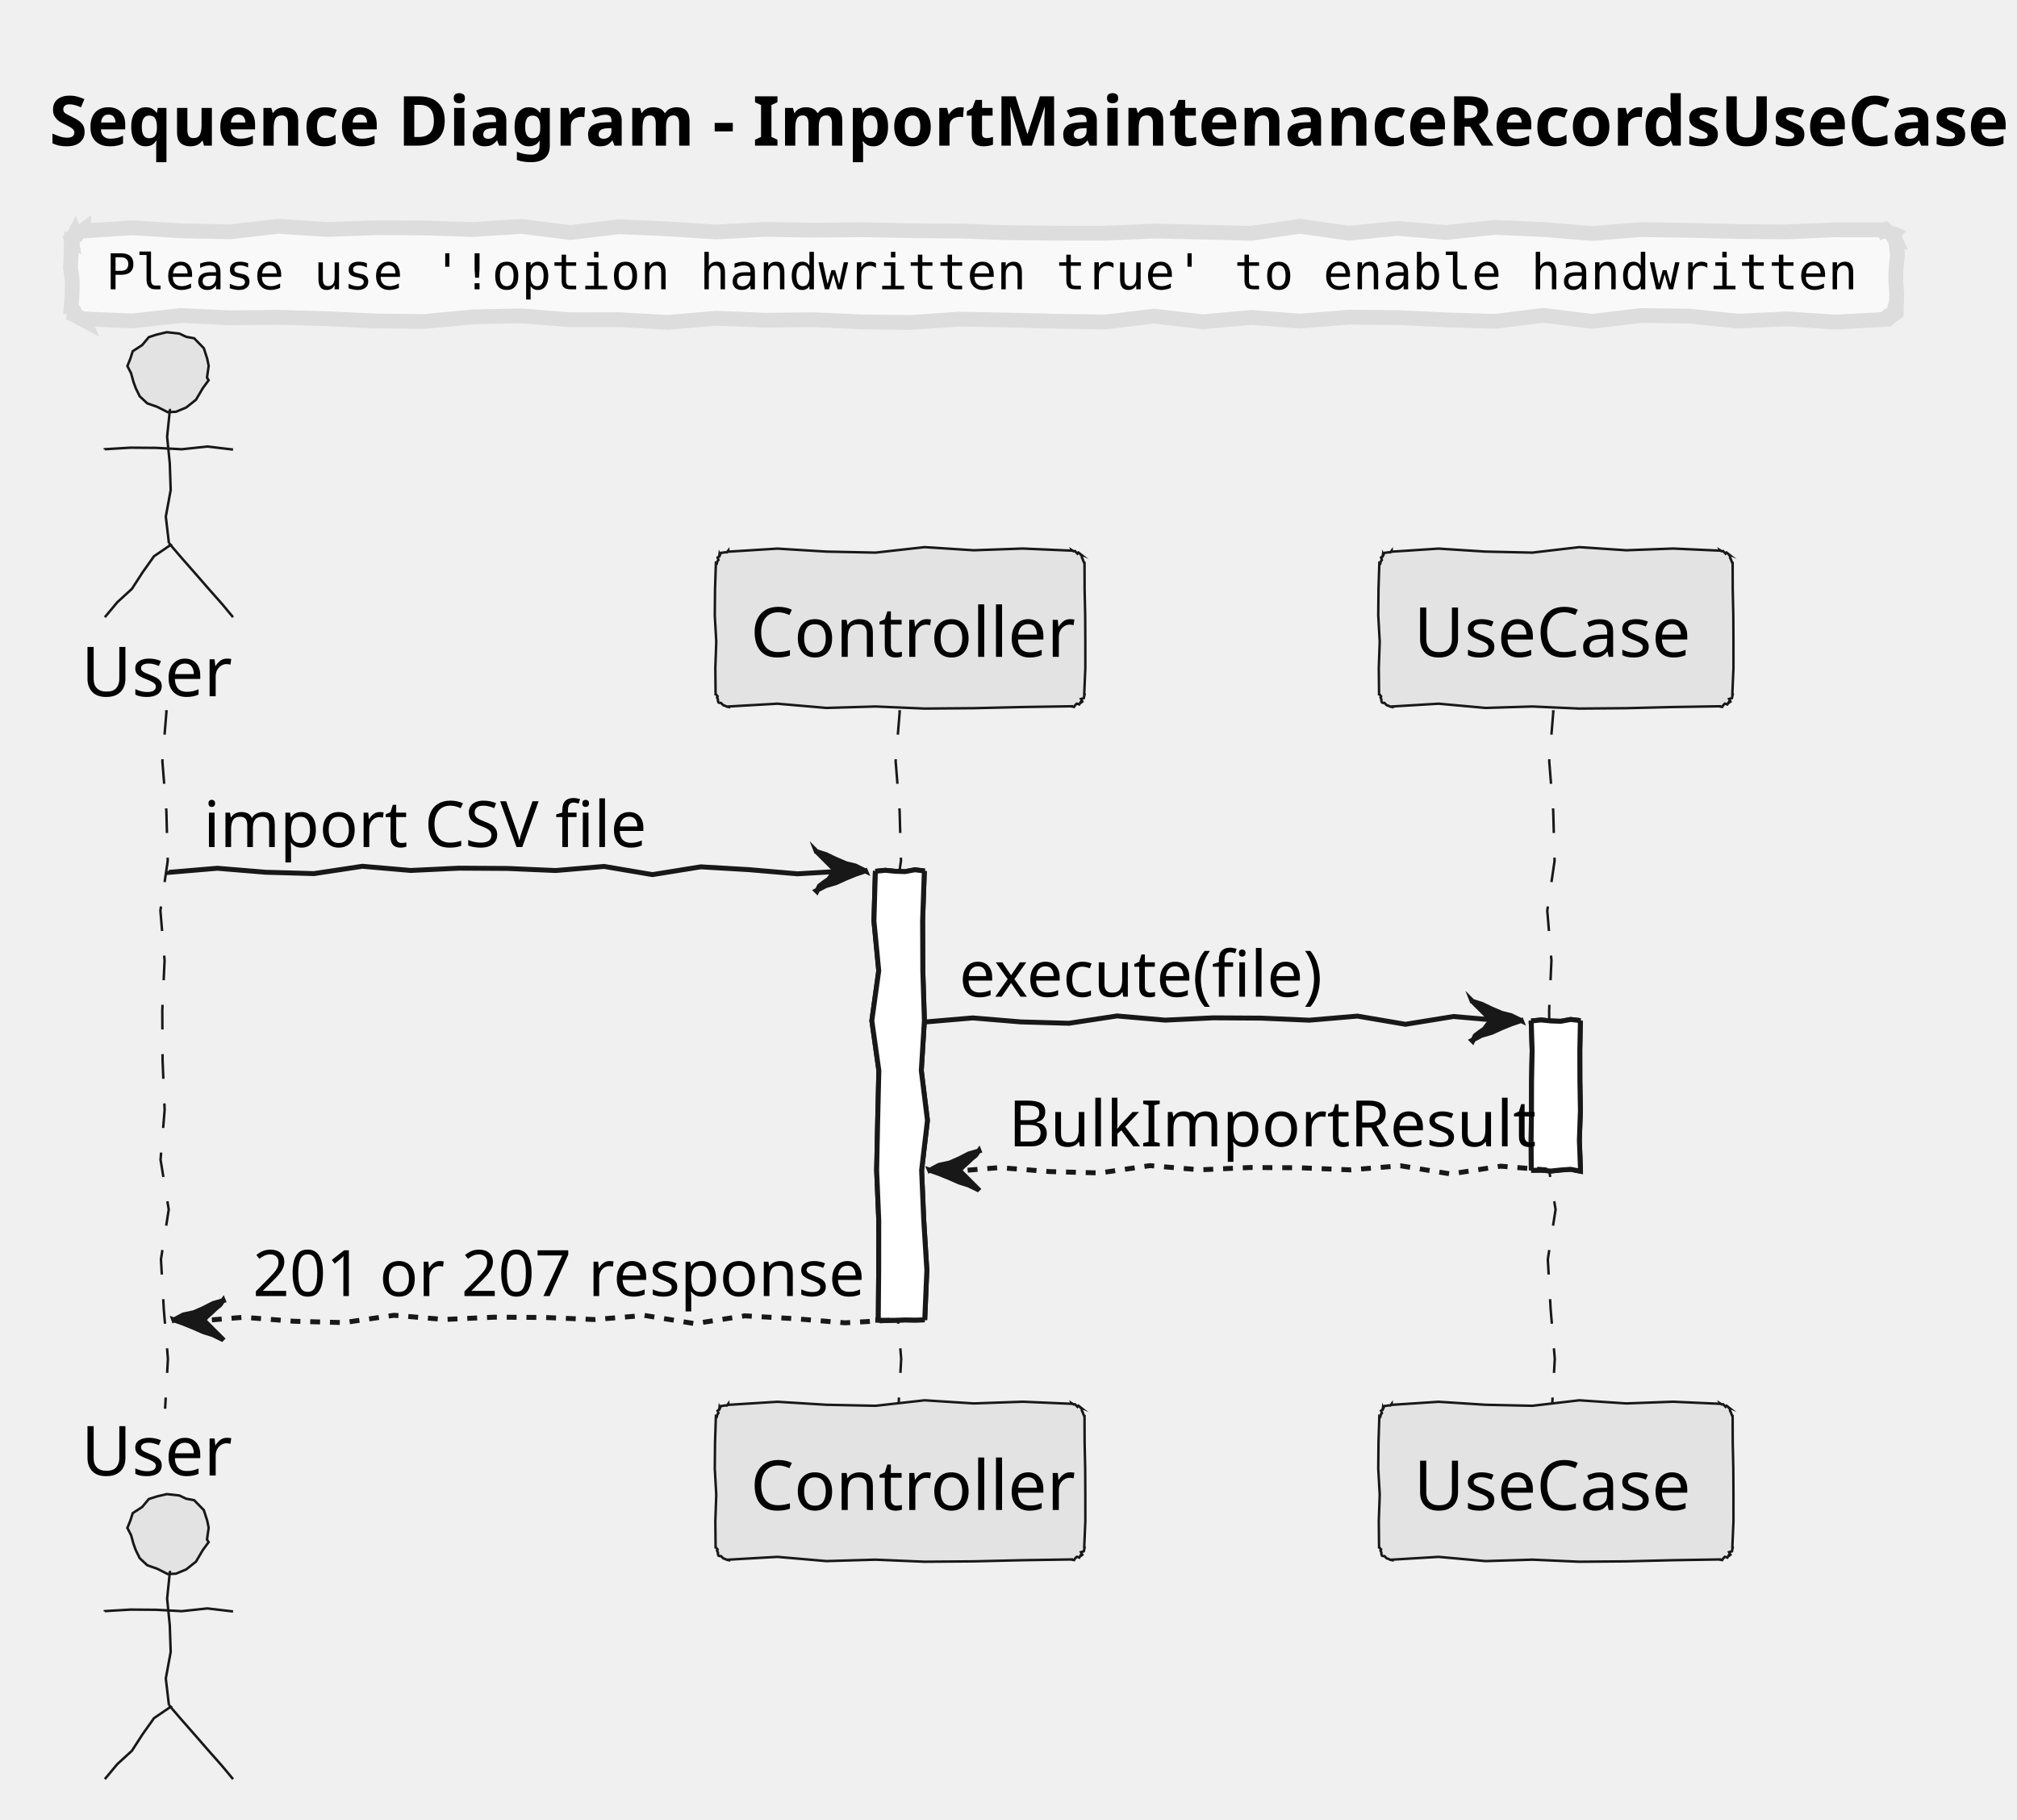
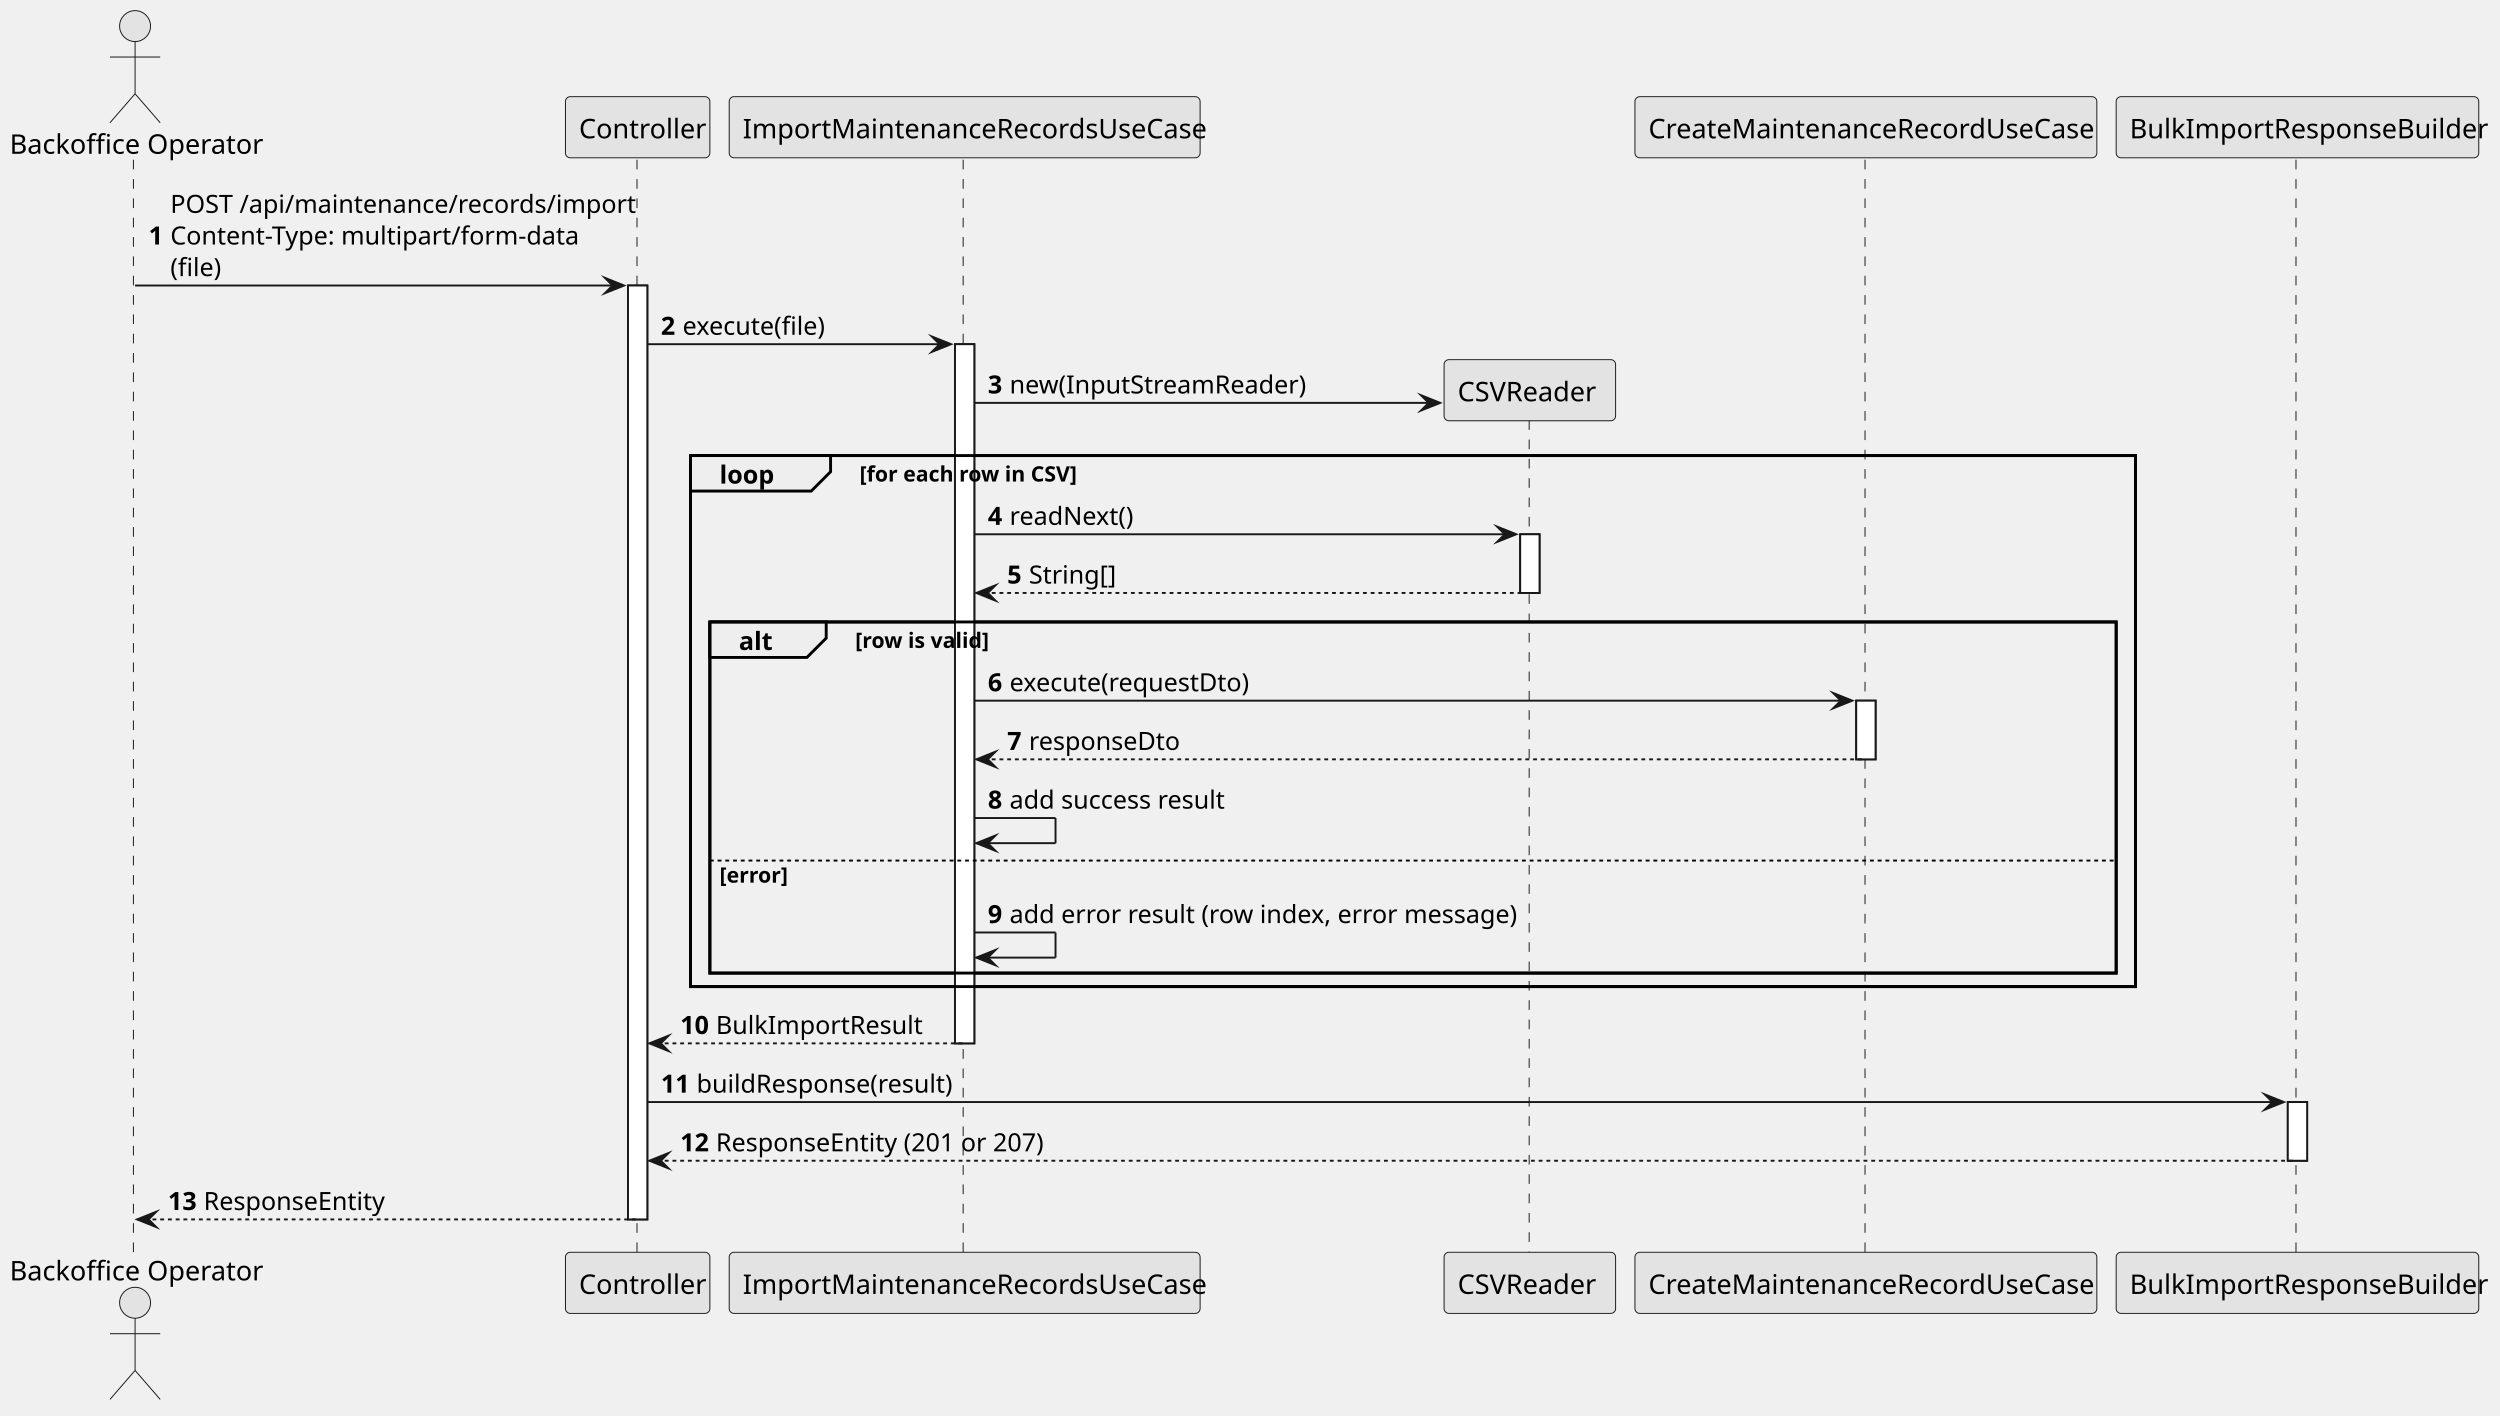
- <svg xmlns="http://www.w3.org/2000/svg" contentStyleType="text/css" data-diagram-type="SEQUENCE" height="369px" preserveAspectRatio="none" style="width:409px;height:369px;background:#FFFFFF;" version="1.1" viewBox="0 0 409 369" width="409px" zoomAndPan="magnify">
+ <svg xmlns="http://www.w3.org/2000/svg" contentStyleType="text/css" data-diagram-type="SEQUENCE" height="732px" preserveAspectRatio="none" style="width:1293px;height:732px;background:#FFFFFF;" version="1.1" viewBox="0 0 1293 732" width="1293px" zoomAndPan="magnify">
  <defs />
  <g>
-     <g class="title" data-source-line="7">
-       <text fill="#000000" font-family="FG Virgil" font-size="14" font-weight="700" lengthAdjust="spacing" textLength="382.013" x="10" y="29.533">Sequence Diagram - ImportMaintenanceRecordsUseCase</text>
-     </g>
-     <polygon fill="#F9F9F9" points="16.977,46.609,16.977,46.82,26.843,46.195,36.71,46.803,46.576,47.009,56.443,45.896,66.309,46.532,76.176,46.183,86.042,46.226,95.909,46.541,105.775,45.918,115.641,47.163,125.508,45.979,135.374,46.412,145.241,47.041,155.107,46.524,164.974,46.678,174.84,46.577,184.707,46.788,194.573,46.849,204.44,47.195,214.306,47.28,224.173,47.289,234.039,46.864,243.905,47.073,253.772,47.312,263.638,45.888,273.505,47.288,283.371,46.313,293.238,47.143,303.104,46.114,312.971,46.541,322.837,47.351,332.703,46.561,342.57,46.715,352.436,46.948,362.303,47.026,372.169,46.605,382.036,46.609,382.072,46.698,382.316,46.58,382.779,46.99,383.166,47.218,383.507,47.332,383.803,47.342,383.992,47.42,383.801,47.633,383.896,47.965,384.051,48.323,384.371,48.748,384.536,49.109,384.47,49.109,384.763,51.721,384.477,54.332,384.421,56.943,384.612,59.555,384.536,62.166,384.33,62.081,384.229,62.453,384.443,62.956,384.231,63.282,384.176,63.674,383.803,63.934,383.762,63.835,383.491,64.178,383.172,64.409,382.683,64.228,382.377,64.49,382.036,64.666,382.036,64.792,372.169,65.318,362.303,64.662,352.436,65.129,342.57,64.112,332.703,63.989,322.837,65.17,312.971,63.949,303.104,65.175,293.238,64.873,283.371,64.398,273.505,64.312,263.638,65.125,253.772,64.367,243.905,65.258,234.039,64.113,224.173,65.283,214.306,65.15,204.44,64.911,194.573,64.713,184.707,65.393,174.84,65.28,164.974,64.835,155.107,64.934,145.241,64.536,135.374,65.382,125.508,64.821,115.641,64.839,105.775,64.058,95.909,64.261,86.042,65.197,76.176,65.096,66.309,64.623,56.443,64.344,46.576,64.447,36.71,63.98,26.843,65.081,16.977,64.666,17.071,64.894,16.691,64.682,16.359,64.587,15.899,64.185,15.574,64.107,15.209,63.934,15.09,63.884,15.15,63.617,14.992,63.258,14.94,62.944,14.553,62.49,14.477,62.166,14.432,62.166,14.625,59.555,14.666,56.943,14.306,54.332,14.412,51.721,14.477,49.109,14.523,49.128,14.435,48.678,14.879,48.447,14.996,48.082,15.032,47.682,15.209,47.342,15.227,47.385,15.656,47.42,15.877,46.952,16.31,46.999,16.66,46.844,16.977,46.609" style="stroke:#DDDDDD;stroke-width:3;stroke-linejoin:miter;stroke-miterlimit:10;" />
-     <text fill="#000000" font-family="monospace" font-size="10" lengthAdjust="spacing" textLength="354.058" x="21.477" y="58.666">Please use '!option handwritten true' to enable handwritten</text>
-     <g>
-       <polygon fill="#FFFFFF" points="177.51,176.627,177.51,176.697,179.51,176.489,181.51,176.691,183.51,176.76,185.51,176.389,187.51,176.627,187.432,176.627,187.083,186.744,187.126,196.861,187.442,206.978,186.818,217.096,188.063,227.213,186.88,237.33,187.312,247.447,187.942,257.565,187.51,267.682,187.51,267.653,185.51,267.704,183.51,267.671,181.51,267.741,179.51,267.761,177.51,267.682,178.095,267.682,178.181,257.565,178.189,247.447,177.764,237.33,177.973,227.213,178.212,217.096,176.789,206.978,178.188,196.861,177.213,186.744,177.51,176.627" style="stroke:#181818;stroke-width:1;stroke-linejoin:miter;stroke-miterlimit:10;" />
-     </g>
-     <g>
-       <polygon fill="#FFFFFF" points="310.489,206.978,310.489,207.049,312.489,206.84,314.489,207.043,316.489,207.112,318.489,206.741,320.489,206.978,320.463,206.978,320.347,213.049,320.361,219.119,320.466,225.19,320.258,231.26,320.489,237.33,320.489,237.515,318.489,237.12,316.489,237.264,314.489,237.474,312.489,237.302,310.489,237.33,310.512,237.33,310.478,231.26,310.548,225.19,310.568,219.119,310.684,213.049,310.489,206.978" style="stroke:#181818;stroke-width:1;stroke-linejoin:miter;stroke-miterlimit:10;" />
-     </g>
-     <g class="participant-lifeline" data-entity-uid="part1" data-qualified-name="user" data-source-line="9" id="part1-lifeline">
-       <g>
-         <polygon fill="#000000" fill-opacity="0" points="30.256,144.275,30.256,144.345,31.856,144.137,33.456,144.34,35.056,144.409,36.656,144.038,38.256,144.275,38.179,144.275,37.83,154.376,37.873,164.476,38.188,174.577,37.565,184.677,38.81,194.778,37.626,204.878,38.059,214.978,38.688,225.079,38.171,235.179,38.325,245.28,38.224,255.38,38.435,265.481,38.495,275.581,38.256,285.682,38.256,285.877,36.656,285.905,35.056,285.908,33.456,285.767,31.856,285.836,30.256,285.682,30.959,285.682,29.535,275.581,30.935,265.481,29.96,255.38,30.79,245.28,29.761,235.179,30.188,225.079,30.998,214.978,30.208,204.878,30.362,194.778,30.595,184.677,30.673,174.577,30.252,164.476,30.544,154.376,30.256,144.275" />
-         <path d="M33.477,144.275 L33.757,144.275 L32.925,154.376 L33.735,164.476 L34.01,174.577 L32.526,184.677 L33.373,194.778 L32.908,204.878 L32.966,214.978 L33.386,225.079 L32.555,235.179 L34.215,245.28 L32.637,255.38 L33.213,265.481 L34.053,275.581 L33.477,285.682" fill="none" style="stroke:#181818;stroke-width:0.5;stroke-dasharray:5,5;" />
-       </g>
-     </g>
-     <g class="participant-lifeline" data-entity-uid="part2" data-qualified-name="ctrl" data-source-line="10" id="part2-lifeline">
-       <g>
-         <polygon fill="#000000" fill-opacity="0" points="178.51,144.275,178.51,144.345,180.11,144.137,181.71,144.34,183.31,144.409,184.91,144.038,186.51,144.275,186.432,144.275,186.083,154.376,186.126,164.476,186.442,174.577,185.818,184.677,187.063,194.778,185.88,204.878,186.312,214.978,186.942,225.079,186.424,235.179,186.578,245.28,186.478,255.38,186.688,265.481,186.749,275.581,186.51,285.682,186.51,285.877,184.91,285.905,183.31,285.908,181.71,285.767,180.11,285.836,178.51,285.682,179.212,285.682,177.789,275.581,179.188,265.481,178.213,255.38,179.044,245.28,178.015,235.179,178.441,225.079,179.251,214.978,178.461,204.878,178.615,194.778,178.848,184.677,178.926,174.577,178.506,164.476,178.797,154.376,178.51,144.275" />
-         <path d="M182.165,144.275 L182.445,144.275 L181.613,154.376 L182.423,164.476 L182.698,174.577 L181.214,184.677 L182.061,194.778 L181.596,204.878 L181.654,214.978 L182.074,225.079 L181.243,235.179 L182.903,245.28 L181.325,255.38 L181.901,265.481 L182.741,275.581 L182.165,285.682" fill="none" style="stroke:#181818;stroke-width:0.5;stroke-dasharray:5,5;" />
-       </g>
-     </g>
-     <g class="participant-lifeline" data-entity-uid="part3" data-qualified-name="uc" data-source-line="11" id="part3-lifeline">
-       <g>
-         <polygon fill="#000000" fill-opacity="0" points="311.489,144.275,311.489,144.345,313.089,144.137,314.689,144.34,316.289,144.409,317.889,144.038,319.489,144.275,319.411,144.275,319.062,154.376,319.105,164.476,319.421,174.577,318.797,184.677,320.042,194.778,318.858,204.878,319.291,214.978,319.921,225.079,319.403,235.179,319.557,245.28,319.457,255.38,319.667,265.481,319.728,275.581,319.489,285.682,319.489,285.877,317.889,285.905,316.289,285.908,314.689,285.767,313.089,285.836,311.489,285.682,312.191,285.682,310.768,275.581,312.167,265.481,311.192,255.38,312.023,245.28,310.994,235.179,311.42,225.079,312.23,214.978,311.44,204.878,311.594,194.778,311.827,184.677,311.905,174.577,311.485,164.476,311.776,154.376,311.489,144.275" />
-         <path d="M314.699,144.275 L314.979,144.275 L314.147,154.376 L314.957,164.476 L315.232,174.577 L313.748,184.677 L314.596,194.778 L314.131,204.878 L314.188,214.978 L314.608,225.079 L313.777,235.179 L315.437,245.28 L313.859,255.38 L314.435,265.481 L315.275,275.581 L314.699,285.682" fill="none" style="stroke:#181818;stroke-width:0.5;stroke-dasharray:5,5;" />
-       </g>
-     </g>
-     <g class="participant participant-head" data-entity-uid="part1" data-qualified-name="user" data-source-line="9" id="part1-head">
-       <text fill="#000000" font-family="FG Virgil" font-size="14" lengthAdjust="spacing" textLength="29.559" x="16.477" y="141.199">User</text>
-       <polygon fill="#E3E3E3" points="42.3,77.112,41.128,78.714,39.741,81.061,37.757,82.643,35.673,83.507,34.011,83.583,31.874,82.501,29.859,81.794,28.329,80.36,27.526,78.717,27.05,77.409,26.584,75.701,25.827,74.231,26.409,72.796,26.918,71.224,28.83,69.98,30.176,68.367,31.841,67.831,33.82,67.37,36.358,67.644,37.749,68.299,39.365,68.597,41.331,70.61,42.016,72.736,42.313,74.187,41.976,76.577" style="stroke:#181818;stroke-width:0.5;stroke-linejoin:miter;stroke-miterlimit:10;" />
-       <path d="M34.256,83.166 L34.443,83.166 L33.888,88.566 L34.428,93.966 L34.612,99.366 L33.622,104.766 L34.256,110.166 M21.256,91.166 L21.256,91.097 L26.456,90.787 L31.656,90.825 L36.856,91.105 L42.056,90.552 L47.256,91.166 M34.256,110.166 L34.628,110.488 L31.233,112.799 L28.924,116.051 L26.747,119.418 L23.799,122.116 L21.256,125.166 M34.256,110.166 L34.302,110.206 L36.835,113.147 L39.576,116.27 L42.217,119.305 L45.05,122.507 L47.256,125.166" fill="none" style="stroke:#181818;stroke-width:0.5;" />
-     </g>
-     <g class="participant participant-tail" data-entity-uid="part1" data-qualified-name="user" data-source-line="9" id="part1-tail">
-       <text fill="#000000" font-family="FG Virgil" font-size="14" lengthAdjust="spacing" textLength="29.559" x="16.477" y="299.215">User</text>
-       <polygon fill="#E3E3E3" points="42.3,312.737,41.128,314.339,39.741,316.686,37.757,318.268,35.673,319.132,34.011,319.208,31.874,318.126,29.859,317.419,28.329,315.985,27.526,314.342,27.05,313.034,26.584,311.326,25.827,309.856,26.409,308.421,26.918,306.849,28.83,305.605,30.176,303.992,31.841,303.456,33.82,302.995,36.358,303.269,37.749,303.925,39.365,304.222,41.331,306.235,42.016,308.361,42.313,309.812,41.976,312.202" style="stroke:#181818;stroke-width:0.5;stroke-linejoin:miter;stroke-miterlimit:10;" />
-       <path d="M34.256,318.791 L34.443,318.791 L33.888,324.191 L34.428,329.591 L34.612,334.991 L33.622,340.391 L34.256,345.791 M21.256,326.791 L21.256,326.722 L26.456,326.412 L31.656,326.45 L36.856,326.73 L42.056,326.176 L47.256,326.791 M34.256,345.791 L34.628,346.113 L31.233,348.424 L28.924,351.676 L26.747,355.043 L23.799,357.741 L21.256,360.791 M34.256,345.791 L34.302,345.831 L36.835,348.772 L39.576,351.895 L42.217,354.93 L45.05,358.132 L47.256,360.791" fill="none" style="stroke:#181818;stroke-width:0.5;" />
-     </g>
-     <g class="participant participant-head" data-entity-uid="part2" data-qualified-name="ctrl" data-source-line="10" id="part2-head">
-       <polygon fill="#E3E3E3" points="147.665,111.666,147.665,111.876,157.621,111.252,167.576,111.859,177.532,112.066,187.488,110.953,197.443,111.588,207.399,111.24,217.355,111.666,217.306,111.548,217.699,111.791,217.973,111.746,218.486,112.276,218.688,112.058,219.122,112.398,219.061,112.373,219.402,112.807,219.389,113.094,219.583,113.468,219.698,113.808,219.855,114.166,219.914,114.166,219.934,119.488,220.05,124.81,220.078,130.132,220.081,135.453,219.855,140.775,219.933,140.808,219.851,141.188,219.778,141.572,219.193,141.744,219.478,142.276,219.122,142.543,219.084,142.452,218.837,142.854,218.352,142.684,218.053,142.961,217.803,143.357,217.355,143.275,217.355,143.227,207.399,143.381,197.443,143.614,187.488,143.692,177.532,143.272,167.576,143.563,157.621,142.703,147.665,143.275,147.701,143.363,147.381,143.298,147.015,143.119,146.683,143.025,146.189,142.541,145.897,142.543,145.696,142.46,145.56,142.11,145.586,141.828,145.397,141.457,145.521,141.216,145.165,140.775,145.107,140.775,145.051,135.453,145.241,130.132,144.943,124.81,144.992,119.488,145.165,114.166,145.365,114.249,145.446,113.868,145.684,113.553,145.505,113.064,145.849,112.793,145.897,112.398,145.973,112.58,146.191,112.106,146.592,112.076,146.974,111.998,147.395,112.013,147.665,111.666" style="stroke:#181818;stroke-width:0.5;stroke-linejoin:miter;stroke-miterlimit:10;" />
-       <text fill="#000000" font-family="FG Virgil" font-size="14" lengthAdjust="spacing" textLength="60.69" x="152.165" y="133.199">Controller</text>
-     </g>
-     <g class="participant participant-tail" data-entity-uid="part2" data-qualified-name="ctrl" data-source-line="10" id="part2-tail">
-       <polygon fill="#E3E3E3" points="147.665,284.682,147.665,284.892,157.621,284.267,167.576,284.875,177.532,285.081,187.488,283.968,197.443,284.604,207.399,284.255,217.355,284.682,217.306,284.563,217.699,284.807,217.973,284.762,218.486,285.291,218.688,285.073,219.122,285.414,219.061,285.389,219.402,285.822,219.389,286.11,219.583,286.483,219.698,286.824,219.855,287.182,219.914,287.182,219.934,292.503,220.05,297.825,220.078,303.147,220.081,308.469,219.855,313.791,219.933,313.824,219.851,314.204,219.778,314.588,219.193,314.76,219.478,315.292,219.122,315.559,219.084,315.467,218.837,315.87,218.352,315.699,218.053,315.977,217.803,316.373,217.355,316.291,217.355,316.242,207.399,316.396,197.443,316.63,187.488,316.707,177.532,316.287,167.576,316.578,157.621,315.719,147.665,316.291,147.701,316.379,147.381,316.313,147.015,316.135,146.683,316.041,146.189,315.557,145.897,315.559,145.696,315.476,145.56,315.126,145.586,314.844,145.397,314.473,145.521,314.231,145.165,313.791,145.107,313.791,145.051,308.469,145.241,303.147,144.943,297.825,144.992,292.503,145.165,287.182,145.365,287.264,145.446,286.884,145.684,286.568,145.505,286.08,145.849,285.808,145.897,285.414,145.973,285.596,146.191,285.122,146.592,285.091,146.974,285.013,147.395,285.029,147.665,284.682" style="stroke:#181818;stroke-width:0.5;stroke-linejoin:miter;stroke-miterlimit:10;" />
-       <text fill="#000000" font-family="FG Virgil" font-size="14" lengthAdjust="spacing" textLength="60.69" x="152.165" y="306.215">Controller</text>
-     </g>
-     <g class="participant participant-head" data-entity-uid="part3" data-qualified-name="uc" data-source-line="11" id="part3-head">
-       <polygon fill="#E3E3E3" points="282.199,111.666,282.199,111.876,291.711,111.252,301.222,111.859,310.733,112.066,320.244,110.953,329.756,111.588,339.267,111.24,348.778,111.666,348.729,111.548,349.123,111.791,349.397,111.746,349.91,112.276,350.112,112.058,350.546,112.398,350.485,112.373,350.826,112.807,350.813,113.094,351.006,113.468,351.122,113.808,351.278,114.166,351.338,114.166,351.358,119.488,351.474,124.81,351.502,130.132,351.505,135.453,351.278,140.775,351.357,140.808,351.275,141.188,351.202,141.572,350.617,141.744,350.901,142.276,350.546,142.543,350.508,142.452,350.261,142.854,349.776,142.684,349.477,142.961,349.226,143.357,348.778,143.275,348.778,143.227,339.267,143.381,329.756,143.614,320.244,143.692,310.733,143.272,301.222,143.563,291.711,142.703,282.199,143.275,282.236,143.363,281.916,143.298,281.549,143.119,281.217,143.025,280.723,142.541,280.432,142.543,280.231,142.46,280.094,142.11,280.12,141.828,279.932,141.457,280.055,141.216,279.699,140.775,279.641,140.775,279.585,135.453,279.775,130.132,279.477,124.81,279.526,119.488,279.699,114.166,279.899,114.249,279.98,113.868,280.218,113.553,280.039,113.064,280.383,112.793,280.432,112.398,280.507,112.58,280.725,112.106,281.126,112.076,281.508,111.998,281.929,112.013,282.199,111.666" style="stroke:#181818;stroke-width:0.5;stroke-linejoin:miter;stroke-miterlimit:10;" />
-       <text fill="#000000" font-family="FG Virgil" font-size="14" lengthAdjust="spacing" textLength="57.579" x="286.699" y="133.199">UseCase</text>
-     </g>
-     <g class="participant participant-tail" data-entity-uid="part3" data-qualified-name="uc" data-source-line="11" id="part3-tail">
-       <polygon fill="#E3E3E3" points="282.199,284.682,282.199,284.892,291.711,284.267,301.222,284.875,310.733,285.081,320.244,283.968,329.756,284.604,339.267,284.255,348.778,284.682,348.729,284.563,349.123,284.807,349.397,284.762,349.91,285.291,350.112,285.073,350.546,285.414,350.485,285.389,350.826,285.822,350.813,286.11,351.006,286.483,351.122,286.824,351.278,287.182,351.338,287.182,351.358,292.503,351.474,297.825,351.502,303.147,351.505,308.469,351.278,313.791,351.357,313.824,351.275,314.204,351.202,314.588,350.617,314.76,350.901,315.292,350.546,315.559,350.508,315.467,350.261,315.87,349.776,315.699,349.477,315.977,349.226,316.373,348.778,316.291,348.778,316.242,339.267,316.396,329.756,316.63,320.244,316.707,310.733,316.287,301.222,316.578,291.711,315.719,282.199,316.291,282.236,316.379,281.916,316.313,281.549,316.135,281.217,316.041,280.723,315.557,280.432,315.559,280.231,315.476,280.094,315.126,280.12,314.844,279.932,314.473,280.055,314.231,279.699,313.791,279.641,313.791,279.585,308.469,279.775,303.147,279.477,297.825,279.526,292.503,279.699,287.182,279.899,287.264,279.98,286.884,280.218,286.568,280.039,286.08,280.383,285.808,280.432,285.414,280.507,285.596,280.725,285.122,281.126,285.091,281.508,285.013,281.929,285.029,282.199,284.682" style="stroke:#181818;stroke-width:0.5;stroke-linejoin:miter;stroke-miterlimit:10;" />
-       <text fill="#000000" font-family="FG Virgil" font-size="14" lengthAdjust="spacing" textLength="57.579" x="286.699" y="306.215">UseCase</text>
-     </g>
-     <g>
-       <polygon fill="#FFFFFF" points="177.51,176.627,177.51,176.697,179.51,176.489,181.51,176.691,183.51,176.76,185.51,176.389,187.51,176.627,187.432,176.627,187.083,186.744,187.126,196.861,187.442,206.978,186.818,217.096,188.063,227.213,186.88,237.33,187.312,247.447,187.942,257.565,187.51,267.682,187.51,267.653,185.51,267.704,183.51,267.671,181.51,267.741,179.51,267.761,177.51,267.682,178.095,267.682,178.181,257.565,178.189,247.447,177.764,237.33,177.973,227.213,178.212,217.096,176.789,206.978,178.188,196.861,177.213,186.744,177.51,176.627" style="stroke:#181818;stroke-width:1;stroke-linejoin:miter;stroke-miterlimit:10;" />
-     </g>
-     <g>
-       <polygon fill="#FFFFFF" points="310.489,206.978,310.489,207.049,312.489,206.84,314.489,207.043,316.489,207.112,318.489,206.741,320.489,206.978,320.463,206.978,320.347,213.049,320.361,219.119,320.466,225.19,320.258,231.26,320.489,237.33,320.489,237.515,318.489,237.12,316.489,237.264,314.489,237.474,312.489,237.302,310.489,237.33,310.512,237.33,310.478,231.26,310.548,225.19,310.568,219.119,310.684,213.049,310.489,206.978" style="stroke:#181818;stroke-width:1;stroke-linejoin:miter;stroke-miterlimit:10;" />
+     <g>
+       <rect fill="#FFFFFF" height="483.016" style="stroke:#181818;stroke-width:1;" width="10" x="324.799" y="147.664" />
+     </g>
+     <g>
+       <rect fill="#FFFFFF" height="361.609" style="stroke:#181818;stroke-width:1;" width="10" x="493.919" y="178.016" />
+     </g>
+     <g>
+       <rect fill="#FFFFFF" height="30.352" style="stroke:#181818;stroke-width:1;" width="10" x="786.238" y="276.328" />
+     </g>
+     <g>
+       <rect fill="#FFFFFF" height="30.352" style="stroke:#181818;stroke-width:1;" width="10" x="960.037" y="362.383" />
+     </g>
+     <g>
+       <rect fill="#FFFFFF" height="30.352" style="stroke:#181818;stroke-width:1;" width="10" x="1183.25" y="569.977" />
+     </g>
+     <rect fill="none" height="274.648" style="stroke:#000000;stroke-width:1.5;" width="747.341" x="357.144" y="235.625" />
+     <rect fill="none" height="181.594" style="stroke:#000000;stroke-width:1.5;" width="727.341" x="367.144" y="321.68" />
+     <g class="participant-lifeline" data-entity-uid="part1" data-qualified-name="Actor" data-source-line="6" id="part1-lifeline">
+       <g>
+         <rect fill="#000000" fill-opacity="0" height="566.07" width="8" x="65.862" y="82.609" />
+         <line style="stroke:#181818;stroke-width:0.5;stroke-dasharray:5,5;" x1="69" x2="69" y1="82.609" y2="648.68" />
+       </g>
+     </g>
+     <g class="participant-lifeline" data-entity-uid="part2" data-qualified-name="Ctrl" data-source-line="7" id="part2-lifeline">
+       <g>
+         <rect fill="#000000" fill-opacity="0" height="566.07" width="8" x="325.799" y="82.609" />
+         <line style="stroke:#181818;stroke-width:0.5;stroke-dasharray:5,5;" x1="329.454" x2="329.454" y1="82.609" y2="648.68" />
+       </g>
+     </g>
+     <g class="participant-lifeline" data-entity-uid="part3" data-qualified-name="UC" data-source-line="8" id="part3-lifeline">
+       <g>
+         <rect fill="#000000" fill-opacity="0" height="566.07" width="8" x="494.919" y="82.609" />
+         <line style="stroke:#181818;stroke-width:0.5;stroke-dasharray:5,5;" x1="498.144" x2="498.144" y1="82.609" y2="648.68" />
+       </g>
+     </g>
+     <g class="participant-lifeline" data-entity-uid="part4" data-qualified-name="Reader" data-source-line="9" id="part4-lifeline">
+       <g>
+         <rect fill="#000000" fill-opacity="0" height="431.359" width="8" x="787.238" y="217.32" />
+         <line style="stroke:#181818;stroke-width:0.5;stroke-dasharray:5,5;" x1="790.886" x2="790.886" y1="217.32" y2="648.68" />
+       </g>
+     </g>
+     <g class="participant-lifeline" data-entity-uid="part5" data-qualified-name="InnerUC" data-source-line="10" id="part5-lifeline">
+       <g>
+         <rect fill="#000000" fill-opacity="0" height="566.07" width="8" x="961.037" y="82.609" />
+         <line style="stroke:#181818;stroke-width:0.5;stroke-dasharray:5,5;" x1="964.589" x2="964.589" y1="82.609" y2="648.68" />
+       </g>
+     </g>
+     <g class="participant-lifeline" data-entity-uid="part6" data-qualified-name="Builder" data-source-line="11" id="part6-lifeline">
+       <g>
+         <rect fill="#000000" fill-opacity="0" height="566.07" width="8" x="1184.25" y="82.609" />
+         <line style="stroke:#181818;stroke-width:0.5;stroke-dasharray:5,5;" x1="1187.485" x2="1187.485" y1="82.609" y2="648.68" />
+       </g>
+     </g>
+     <g class="participant participant-head" data-entity-uid="part1" data-qualified-name="Actor" data-source-line="6" id="part1-head">
+       <text fill="#000000" font-family="sans-serif" font-size="14" lengthAdjust="spacing" textLength="123.724" x="5" y="79.533">Backoffice Operator</text>
+       <ellipse cx="69.862" cy="13.5" fill="#E3E3E3" rx="8" ry="8" style="stroke:#181818;stroke-width:0.5;" />
+       <path d="M69.862,21.5 L69.862,48.5 M56.862,29.5 L82.862,29.5 M69.862,48.5 L56.862,63.5 M69.862,48.5 L82.862,63.5" fill="none" style="stroke:#181818;stroke-width:0.5;" />
+     </g>
+     <g class="participant participant-tail" data-entity-uid="part1" data-qualified-name="Actor" data-source-line="6" id="part1-tail">
+       <text fill="#000000" font-family="sans-serif" font-size="14" lengthAdjust="spacing" textLength="123.724" x="5" y="662.213">Backoffice Operator</text>
+       <ellipse cx="69.862" cy="673.789" fill="#E3E3E3" rx="8" ry="8" style="stroke:#181818;stroke-width:0.5;" />
+       <path d="M69.862,681.789 L69.862,708.789 M56.862,689.789 L82.862,689.789 M69.862,708.789 L56.862,723.789 M69.862,708.789 L82.862,723.789" fill="none" style="stroke:#181818;stroke-width:0.5;" />
+     </g>
+     <g class="participant participant-head" data-entity-uid="part2" data-qualified-name="Ctrl" data-source-line="7" id="part2-head">
+       <rect fill="#E3E3E3" height="31.609" rx="2.5" ry="2.5" style="stroke:#181818;stroke-width:0.5;" width="74.689" x="292.454" y="50" />
+       <text fill="#000000" font-family="sans-serif" font-size="14" lengthAdjust="spacing" textLength="60.69" x="299.454" y="71.533">Controller</text>
+     </g>
+     <g class="participant participant-tail" data-entity-uid="part2" data-qualified-name="Ctrl" data-source-line="7" id="part2-tail">
+       <rect fill="#E3E3E3" height="31.609" rx="2.5" ry="2.5" style="stroke:#181818;stroke-width:0.5;" width="74.689" x="292.454" y="647.68" />
+       <text fill="#000000" font-family="sans-serif" font-size="14" lengthAdjust="spacing" textLength="60.69" x="299.454" y="669.213">Controller</text>
+     </g>
+     <g class="participant participant-head" data-entity-uid="part3" data-qualified-name="UC" data-source-line="8" id="part3-head">
+       <rect fill="#E3E3E3" height="31.609" rx="2.5" ry="2.5" style="stroke:#181818;stroke-width:0.5;" width="243.551" x="377.144" y="50" />
+       <text fill="#000000" font-family="sans-serif" font-size="14" lengthAdjust="spacing" textLength="229.551" x="384.144" y="71.533">ImportMaintenanceRecordsUseCase</text>
+     </g>
+     <g class="participant participant-tail" data-entity-uid="part3" data-qualified-name="UC" data-source-line="8" id="part3-tail">
+       <rect fill="#E3E3E3" height="31.609" rx="2.5" ry="2.5" style="stroke:#181818;stroke-width:0.5;" width="243.551" x="377.144" y="647.68" />
+       <text fill="#000000" font-family="sans-serif" font-size="14" lengthAdjust="spacing" textLength="229.551" x="384.144" y="669.213">ImportMaintenanceRecordsUseCase</text>
+     </g>
+     <g class="participant participant-tail" data-entity-uid="part4" data-qualified-name="Reader" data-source-line="9" id="part4-tail">
+       <rect fill="#E3E3E3" height="31.609" rx="2.5" ry="2.5" style="stroke:#181818;stroke-width:0.5;" width="88.703" x="746.886" y="647.68" />
+       <text fill="#000000" font-family="sans-serif" font-size="14" lengthAdjust="spacing" textLength="74.703" x="753.886" y="669.213">CSVReader</text>
+     </g>
+     <g class="participant participant-head" data-entity-uid="part5" data-qualified-name="InnerUC" data-source-line="10" id="part5-head">
+       <rect fill="#E3E3E3" height="31.609" rx="2.5" ry="2.5" style="stroke:#181818;stroke-width:0.5;" width="238.895" x="845.589" y="50" />
+       <text fill="#000000" font-family="sans-serif" font-size="14" lengthAdjust="spacing" textLength="224.895" x="852.589" y="71.533">CreateMaintenanceRecordUseCase</text>
+     </g>
+     <g class="participant participant-tail" data-entity-uid="part5" data-qualified-name="InnerUC" data-source-line="10" id="part5-tail">
+       <rect fill="#E3E3E3" height="31.609" rx="2.5" ry="2.5" style="stroke:#181818;stroke-width:0.5;" width="238.895" x="845.589" y="647.68" />
+       <text fill="#000000" font-family="sans-serif" font-size="14" lengthAdjust="spacing" textLength="224.895" x="852.589" y="669.213">CreateMaintenanceRecordUseCase</text>
+     </g>
+     <g class="participant participant-head" data-entity-uid="part6" data-qualified-name="Builder" data-source-line="11" id="part6-head">
+       <rect fill="#E3E3E3" height="31.609" rx="2.5" ry="2.5" style="stroke:#181818;stroke-width:0.5;" width="187.53" x="1094.485" y="50" />
+       <text fill="#000000" font-family="sans-serif" font-size="14" lengthAdjust="spacing" textLength="173.53" x="1101.485" y="71.533">BulkImportResponseBuilder</text>
+     </g>
+     <g class="participant participant-tail" data-entity-uid="part6" data-qualified-name="Builder" data-source-line="11" id="part6-tail">
+       <rect fill="#E3E3E3" height="31.609" rx="2.5" ry="2.5" style="stroke:#181818;stroke-width:0.5;" width="187.53" x="1094.485" y="647.68" />
+       <text fill="#000000" font-family="sans-serif" font-size="14" lengthAdjust="spacing" textLength="173.53" x="1101.485" y="669.213">BulkImportResponseBuilder</text>
+     </g>
+     <g>
+       <rect fill="#FFFFFF" height="483.016" style="stroke:#181818;stroke-width:1;" width="10" x="324.799" y="147.664" />
+     </g>
+     <g>
+       <rect fill="#FFFFFF" height="361.609" style="stroke:#181818;stroke-width:1;" width="10" x="493.919" y="178.016" />
+     </g>
+     <g>
+       <rect fill="#FFFFFF" height="30.352" style="stroke:#181818;stroke-width:1;" width="10" x="786.238" y="276.328" />
+     </g>
+     <g>
+       <rect fill="#FFFFFF" height="30.352" style="stroke:#181818;stroke-width:1;" width="10" x="960.037" y="362.383" />
+     </g>
+     <g>
+       <rect fill="#FFFFFF" height="30.352" style="stroke:#181818;stroke-width:1;" width="10" x="1183.25" y="569.977" />
    </g>
    <g class="message" data-entity-1="part1" data-entity-2="part2" data-source-line="13" id="msg1">
-       <polygon fill="#181818" points="165.51,172.627,165.536,172.692,167.458,173.299,169.534,174.287,171.559,175.151,173.421,175.606,175.51,176.627,175.5,176.603,173.457,177.295,171.462,178.108,169.501,179.006,167.424,179.613,165.51,180.627,165.64,180.757,166.161,179.678,167.063,178.98,168.012,178.329,168.69,177.407,169.51,176.627,169.526,176.643,168.702,175.819,167.952,175.069,167.166,174.283,166.448,173.565,165.51,172.627" style="stroke:#181818;stroke-width:1;stroke-linejoin:miter;stroke-miterlimit:10;" />
-       <path d="M34.256,176.627 L34.256,176.907 L44.06,176.075 L53.864,176.885 L63.668,177.16 L73.472,175.676 L83.275,176.523 L93.079,176.058 L102.883,176.116 L112.687,176.536 L122.491,175.705 L132.294,177.365 L142.098,175.787 L151.902,176.363 L161.706,177.203 L171.51,176.627" fill="none" style="stroke:#181818;stroke-width:1;" />
-       <text fill="#000000" font-family="FG Virgil" font-size="13" lengthAdjust="spacing" textLength="86.69" x="41.256" y="171.77">import CSV file</text>
-     </g>
-     <g class="message" data-entity-1="part2" data-entity-2="part3" data-source-line="15" id="msg2">
-       <polygon fill="#181818" points="298.489,202.978,298.515,203.044,300.438,203.65,302.513,204.638,304.538,205.502,306.401,205.958,308.489,206.978,308.479,206.954,306.436,207.647,304.441,208.46,302.48,209.357,300.403,209.964,298.489,210.978,298.619,211.109,299.14,210.03,300.042,209.332,300.991,208.68,301.669,207.758,302.489,206.978,302.505,206.995,301.681,206.171,300.931,205.421,300.145,204.635,299.427,203.917,298.489,202.978" style="stroke:#181818;stroke-width:1;stroke-linejoin:miter;stroke-miterlimit:10;" />
-       <path d="M187.51,206.978 L187.51,207.259 L197.258,206.426 L207.006,207.236 L216.755,207.511 L226.503,206.027 L236.251,206.875 L245.999,206.41 L255.748,206.467 L265.496,206.888 L275.244,206.057 L284.992,207.717 L294.74,206.138 L304.489,206.978" fill="none" style="stroke:#181818;stroke-width:1;" />
-       <text fill="#000000" font-family="FG Virgil" font-size="13" lengthAdjust="spacing" textLength="70.808" x="194.51" y="202.122">execute(file)</text>
-     </g>
-     <g class="message" data-entity-1="part3" data-entity-2="part2" data-source-line="17" id="msg3">
-       <polygon fill="#181818" points="198.51,233.33,198.536,233.395,196.458,234.002,194.534,234.99,192.559,235.854,190.421,236.309,188.51,237.33,188.5,237.306,190.457,237.998,192.462,238.811,194.501,239.709,196.424,240.316,198.51,241.33,198.64,241.461,197.561,240.381,196.863,239.684,196.212,239.032,195.29,238.11,194.51,237.33,194.526,237.346,195.302,236.523,196.152,235.772,196.966,234.986,197.848,234.268,198.51,233.33" style="stroke:#181818;stroke-width:1;stroke-linejoin:miter;stroke-miterlimit:10;" />
-       <path d="M192.51,237.33 L192.51,237.61 L202.675,236.778 L212.84,237.588 L223.005,237.863 L233.169,236.379 L243.334,237.226 L253.499,236.761 L263.664,236.819 L273.829,237.239 L283.994,236.408 L294.159,238.068 L304.324,236.49 L314.489,237.33" fill="none" style="stroke:#181818;stroke-width:1;stroke-dasharray:2,2;" />
-       <text fill="#000000" font-family="FG Virgil" font-size="13" lengthAdjust="spacing" textLength="98.979" x="204.51" y="232.474">BulkImportResult</text>
-     </g>
-     <g class="message" data-entity-1="part2" data-entity-2="part1" data-source-line="19" id="msg4">
-       <polygon fill="#181818" points="45.256,263.682,45.282,263.747,43.205,264.353,41.28,265.341,39.306,266.205,37.168,266.661,35.256,267.682,35.247,267.658,37.203,268.35,39.209,269.163,41.248,270.06,43.171,270.668,45.256,271.682,45.387,271.812,44.308,270.733,43.61,270.035,42.958,269.384,42.036,268.461,41.256,267.682,41.272,267.698,42.049,266.874,42.898,266.124,43.713,265.338,44.594,264.62,45.256,263.682" style="stroke:#181818;stroke-width:1;stroke-linejoin:miter;stroke-miterlimit:10;" />
-       <path d="M39.256,267.682 L39.256,267.962 L49.417,267.129 L59.578,267.939 L69.739,268.214 L79.9,266.73 L90.061,267.578 L100.222,267.113 L110.383,267.17 L120.544,267.591 L130.705,266.76 L140.866,268.42 L151.027,266.841 L161.188,267.418 L171.349,268.258 L181.51,267.682" fill="none" style="stroke:#181818;stroke-width:1;stroke-dasharray:2,2;" />
-       <text fill="#000000" font-family="FG Virgil" font-size="13" lengthAdjust="spacing" textLength="119.253" x="51.256" y="262.825">201 or 207 response</text>
+       <polygon fill="#181818" points="312.799,143.664,322.799,147.664,312.799,151.664,316.799,147.664" style="stroke:#181818;stroke-width:1;stroke-linejoin:miter;stroke-miterlimit:10;" />
+       <line style="stroke:#181818;stroke-width:1;" x1="69.862" x2="318.799" y1="147.664" y2="147.664" />
+       <text fill="#000000" font-family="sans-serif" font-size="13" font-weight="700" lengthAdjust="spacing" textLength="7.23" x="76.862" y="126.456">1</text>
+       <text fill="#000000" font-family="sans-serif" font-size="13" lengthAdjust="spacing" textLength="224.707" x="88.092" y="110.105">POST /api/maintenance/records/import</text>
+       <text fill="#000000" font-family="sans-serif" font-size="13" lengthAdjust="spacing" textLength="195.076" x="88.092" y="126.456">Content-Type: multipart/form-data</text>
+       <text fill="#000000" font-family="sans-serif" font-size="13" lengthAdjust="spacing" textLength="25.276" x="88.092" y="142.808">(file)</text>
+     </g>
+     <g class="message" data-entity-1="part2" data-entity-2="part3" data-source-line="16" id="msg2">
+       <polygon fill="#181818" points="481.919,174.016,491.919,178.016,481.919,182.016,485.919,178.016" style="stroke:#181818;stroke-width:1;stroke-linejoin:miter;stroke-miterlimit:10;" />
+       <line style="stroke:#181818;stroke-width:1;" x1="334.799" x2="487.919" y1="178.016" y2="178.016" />
+       <text fill="#000000" font-family="sans-serif" font-size="13" font-weight="700" lengthAdjust="spacing" textLength="7.23" x="341.799" y="173.159">2</text>
+       <text fill="#000000" font-family="sans-serif" font-size="13" lengthAdjust="spacing" textLength="70.808" x="353.029" y="173.159">execute(file)</text>
+     </g>
+     <g class="message" data-entity-1="part3" data-entity-2="part4" data-source-line="19" id="msg3">
+       <polygon fill="#181818" points="734.886,204.367,744.886,208.367,734.886,212.367,738.886,208.367" style="stroke:#181818;stroke-width:1;stroke-linejoin:miter;stroke-miterlimit:10;" />
+       <line style="stroke:#181818;stroke-width:1;" x1="503.919" x2="740.886" y1="208.367" y2="208.367" />
+       <text fill="#000000" font-family="sans-serif" font-size="13" font-weight="700" lengthAdjust="spacing" textLength="7.23" x="510.919" y="203.511">3</text>
+       <text fill="#000000" font-family="sans-serif" font-size="13" lengthAdjust="spacing" textLength="145.958" x="522.149" y="203.511">new(InputStreamReader)</text>
+     </g>
+     <rect fill="#E3E3E3" height="31.609" rx="2.5" ry="2.5" style="stroke:#181818;stroke-width:0.5;" width="88.703" x="746.886" y="186.016" />
+     <text fill="#000000" font-family="sans-serif" font-size="14" lengthAdjust="spacing" textLength="74.703" x="753.886" y="207.549">CSVReader</text>
+     <path d="M357.144,235.625 L429.578,235.625 L429.578,243.977 L419.578,253.977 L357.144,253.977 L357.144,235.625" fill="#EEEEEE" style="stroke:#000000;stroke-width:1.5;" />
+     <rect fill="none" height="274.648" style="stroke:#000000;stroke-width:1.5;" width="747.341" x="357.144" y="235.625" />
+     <text fill="#000000" font-family="sans-serif" font-size="13" font-weight="700" lengthAdjust="spacing" textLength="27.435" x="372.144" y="250.12">loop</text>
+     <text fill="#000000" font-family="sans-serif" font-size="11" font-weight="700" lengthAdjust="spacing" textLength="111.235" x="444.578" y="249.044">[for each row in CSV]</text>
+     <g class="message" data-entity-1="part3" data-entity-2="part4" data-source-line="21" id="msg5">
+       <polygon fill="#181818" points="774.238,272.328,784.238,276.328,774.238,280.328,778.238,276.328" style="stroke:#181818;stroke-width:1;stroke-linejoin:miter;stroke-miterlimit:10;" />
+       <line style="stroke:#181818;stroke-width:1;" x1="503.919" x2="780.238" y1="276.328" y2="276.328" />
+       <text fill="#000000" font-family="sans-serif" font-size="13" font-weight="700" lengthAdjust="spacing" textLength="7.23" x="510.919" y="271.472">4</text>
+       <text fill="#000000" font-family="sans-serif" font-size="13" lengthAdjust="spacing" textLength="61.407" x="522.149" y="271.472">readNext()</text>
+     </g>
+     <g class="message" data-entity-1="part4" data-entity-2="part3" data-source-line="23" id="msg6">
+       <polygon fill="#181818" points="514.919,302.68,504.919,306.68,514.919,310.68,510.919,306.68" style="stroke:#181818;stroke-width:1;stroke-linejoin:miter;stroke-miterlimit:10;" />
+       <line style="stroke:#181818;stroke-width:1;stroke-dasharray:2,2;" x1="508.919" x2="790.238" y1="306.68" y2="306.68" />
+       <text fill="#000000" font-family="sans-serif" font-size="13" font-weight="700" lengthAdjust="spacing" textLength="7.23" x="520.919" y="301.823">5</text>
+       <text fill="#000000" font-family="sans-serif" font-size="13" lengthAdjust="spacing" textLength="41.184" x="532.149" y="301.823">String[]</text>
+     </g>
+     <path d="M367.144,321.68 L427.315,321.68 L427.315,330.031 L417.315,340.031 L367.144,340.031 L367.144,321.68" fill="#EEEEEE" style="stroke:#000000;stroke-width:1.5;" />
+     <rect fill="none" height="181.594" style="stroke:#000000;stroke-width:1.5;" width="727.341" x="367.144" y="321.68" />
+     <text fill="#000000" font-family="sans-serif" font-size="13" font-weight="700" lengthAdjust="spacing" textLength="15.171" x="382.144" y="336.175">alt</text>
+     <text fill="#000000" font-family="sans-serif" font-size="11" font-weight="700" lengthAdjust="spacing" textLength="67.235" x="442.315" y="335.099">[row is valid]</text>
+     <g class="message" data-entity-1="part3" data-entity-2="part5" data-source-line="27" id="msg7">
+       <polygon fill="#181818" points="948.037,358.383,958.037,362.383,948.037,366.383,952.037,362.383" style="stroke:#181818;stroke-width:1;stroke-linejoin:miter;stroke-miterlimit:10;" />
+       <line style="stroke:#181818;stroke-width:1;" x1="503.919" x2="954.037" y1="362.383" y2="362.383" />
+       <text fill="#000000" font-family="sans-serif" font-size="13" font-weight="700" lengthAdjust="spacing" textLength="7.23" x="510.919" y="357.526">6</text>
+       <text fill="#000000" font-family="sans-serif" font-size="13" lengthAdjust="spacing" textLength="117.781" x="522.149" y="357.526">execute(requestDto)</text>
+     </g>
+     <g class="message" data-entity-1="part5" data-entity-2="part3" data-source-line="29" id="msg8">
+       <polygon fill="#181818" points="514.919,388.734,504.919,392.734,514.919,396.734,510.919,392.734" style="stroke:#181818;stroke-width:1;stroke-linejoin:miter;stroke-miterlimit:10;" />
+       <line style="stroke:#181818;stroke-width:1;stroke-dasharray:2,2;" x1="508.919" x2="964.037" y1="392.734" y2="392.734" />
+       <text fill="#000000" font-family="sans-serif" font-size="13" font-weight="700" lengthAdjust="spacing" textLength="7.23" x="520.919" y="387.878">7</text>
+       <text fill="#000000" font-family="sans-serif" font-size="13" lengthAdjust="spacing" textLength="73.709" x="532.149" y="387.878">responseDto</text>
+     </g>
+     <g class="message" data-entity-1="part3" data-entity-2="part3" data-source-line="31" id="msg9">
+       <line style="stroke:#181818;stroke-width:1;" x1="503.919" x2="545.919" y1="423.086" y2="423.086" />
+       <line style="stroke:#181818;stroke-width:1;" x1="545.919" x2="545.919" y1="423.086" y2="436.086" />
+       <line style="stroke:#181818;stroke-width:1;" x1="504.919" x2="545.919" y1="436.086" y2="436.086" />
+       <polygon fill="#181818" points="514.919,432.086,504.919,436.086,514.919,440.086,510.919,436.086" style="stroke:#181818;stroke-width:1;stroke-linejoin:miter;stroke-miterlimit:10;" />
+       <text fill="#000000" font-family="sans-serif" font-size="13" font-weight="700" lengthAdjust="spacing" textLength="7.23" x="510.919" y="418.229">8</text>
+       <text fill="#000000" font-family="sans-serif" font-size="13" lengthAdjust="spacing" textLength="107.663" x="522.149" y="418.229">add success result</text>
+     </g>
+     <line style="stroke:#000000;stroke-width:1;stroke-dasharray:2,2;" x1="367.144" x2="1094.485" y1="445.086" y2="445.086" />
+     <text fill="#000000" font-family="sans-serif" font-size="11" font-weight="700" lengthAdjust="spacing" textLength="33.005" x="372.144" y="456.505">[error]</text>
+     <g class="message" data-entity-1="part3" data-entity-2="part3" data-source-line="33" id="msg10">
+       <line style="stroke:#181818;stroke-width:1;" x1="503.919" x2="545.919" y1="482.273" y2="482.273" />
+       <line style="stroke:#181818;stroke-width:1;" x1="545.919" x2="545.919" y1="482.273" y2="495.273" />
+       <line style="stroke:#181818;stroke-width:1;" x1="504.919" x2="545.919" y1="495.273" y2="495.273" />
+       <polygon fill="#181818" points="514.919,491.273,504.919,495.273,514.919,499.273,510.919,495.273" style="stroke:#181818;stroke-width:1;stroke-linejoin:miter;stroke-miterlimit:10;" />
+       <text fill="#000000" font-family="sans-serif" font-size="13" font-weight="700" lengthAdjust="spacing" textLength="7.23" x="510.919" y="477.417">9</text>
+       <text fill="#000000" font-family="sans-serif" font-size="13" lengthAdjust="spacing" textLength="247.089" x="522.149" y="477.417">add error result (row index, error message)</text>
+     </g>
+     <g class="message" data-entity-1="part3" data-entity-2="part2" data-source-line="37" id="msg11">
+       <polygon fill="#181818" points="345.799,535.625,335.799,539.625,345.799,543.625,341.799,539.625" style="stroke:#181818;stroke-width:1;stroke-linejoin:miter;stroke-miterlimit:10;" />
+       <line style="stroke:#181818;stroke-width:1;stroke-dasharray:2,2;" x1="339.799" x2="497.919" y1="539.625" y2="539.625" />
+       <text fill="#000000" font-family="sans-serif" font-size="13" font-weight="700" lengthAdjust="spacing" textLength="14.46" x="351.799" y="534.769">10</text>
+       <text fill="#000000" font-family="sans-serif" font-size="13" lengthAdjust="spacing" textLength="98.979" x="370.259" y="534.769">BulkImportResult</text>
+     </g>
+     <g class="message" data-entity-1="part2" data-entity-2="part6" data-source-line="40" id="msg12">
+       <polygon fill="#181818" points="1171.25,565.977,1181.25,569.977,1171.25,573.977,1175.25,569.977" style="stroke:#181818;stroke-width:1;stroke-linejoin:miter;stroke-miterlimit:10;" />
+       <line style="stroke:#181818;stroke-width:1;" x1="334.799" x2="1177.25" y1="569.977" y2="569.977" />
+       <text fill="#000000" font-family="sans-serif" font-size="13" font-weight="700" lengthAdjust="spacing" textLength="14.46" x="341.799" y="565.12">11</text>
+       <text fill="#000000" font-family="sans-serif" font-size="13" lengthAdjust="spacing" textLength="126.452" x="360.259" y="565.12">buildResponse(result)</text>
+     </g>
+     <g class="message" data-entity-1="part6" data-entity-2="part2" data-source-line="42" id="msg13">
+       <polygon fill="#181818" points="345.799,596.328,335.799,600.328,345.799,604.328,341.799,600.328" style="stroke:#181818;stroke-width:1;stroke-linejoin:miter;stroke-miterlimit:10;" />
+       <line style="stroke:#181818;stroke-width:1;stroke-dasharray:2,2;" x1="339.799" x2="1187.25" y1="600.328" y2="600.328" />
+       <text fill="#000000" font-family="sans-serif" font-size="13" font-weight="700" lengthAdjust="spacing" textLength="14.46" x="351.799" y="595.472">12</text>
+       <text fill="#000000" font-family="sans-serif" font-size="13" lengthAdjust="spacing" textLength="165.483" x="370.259" y="595.472">ResponseEntity (201 or 207)</text>
+     </g>
+     <g class="message" data-entity-1="part2" data-entity-2="part1" data-source-line="45" id="msg14">
+       <polygon fill="#181818" points="80.862,626.68,70.862,630.68,80.862,634.68,76.862,630.68" style="stroke:#181818;stroke-width:1;stroke-linejoin:miter;stroke-miterlimit:10;" />
+       <line style="stroke:#181818;stroke-width:1;stroke-dasharray:2,2;" x1="74.862" x2="328.799" y1="630.68" y2="630.68" />
+       <text fill="#000000" font-family="sans-serif" font-size="13" font-weight="700" lengthAdjust="spacing" textLength="14.46" x="86.862" y="625.823">13</text>
+       <text fill="#000000" font-family="sans-serif" font-size="13" lengthAdjust="spacing" textLength="91.051" x="105.322" y="625.823">ResponseEntity</text>
    </g>
  </g>
</svg>
